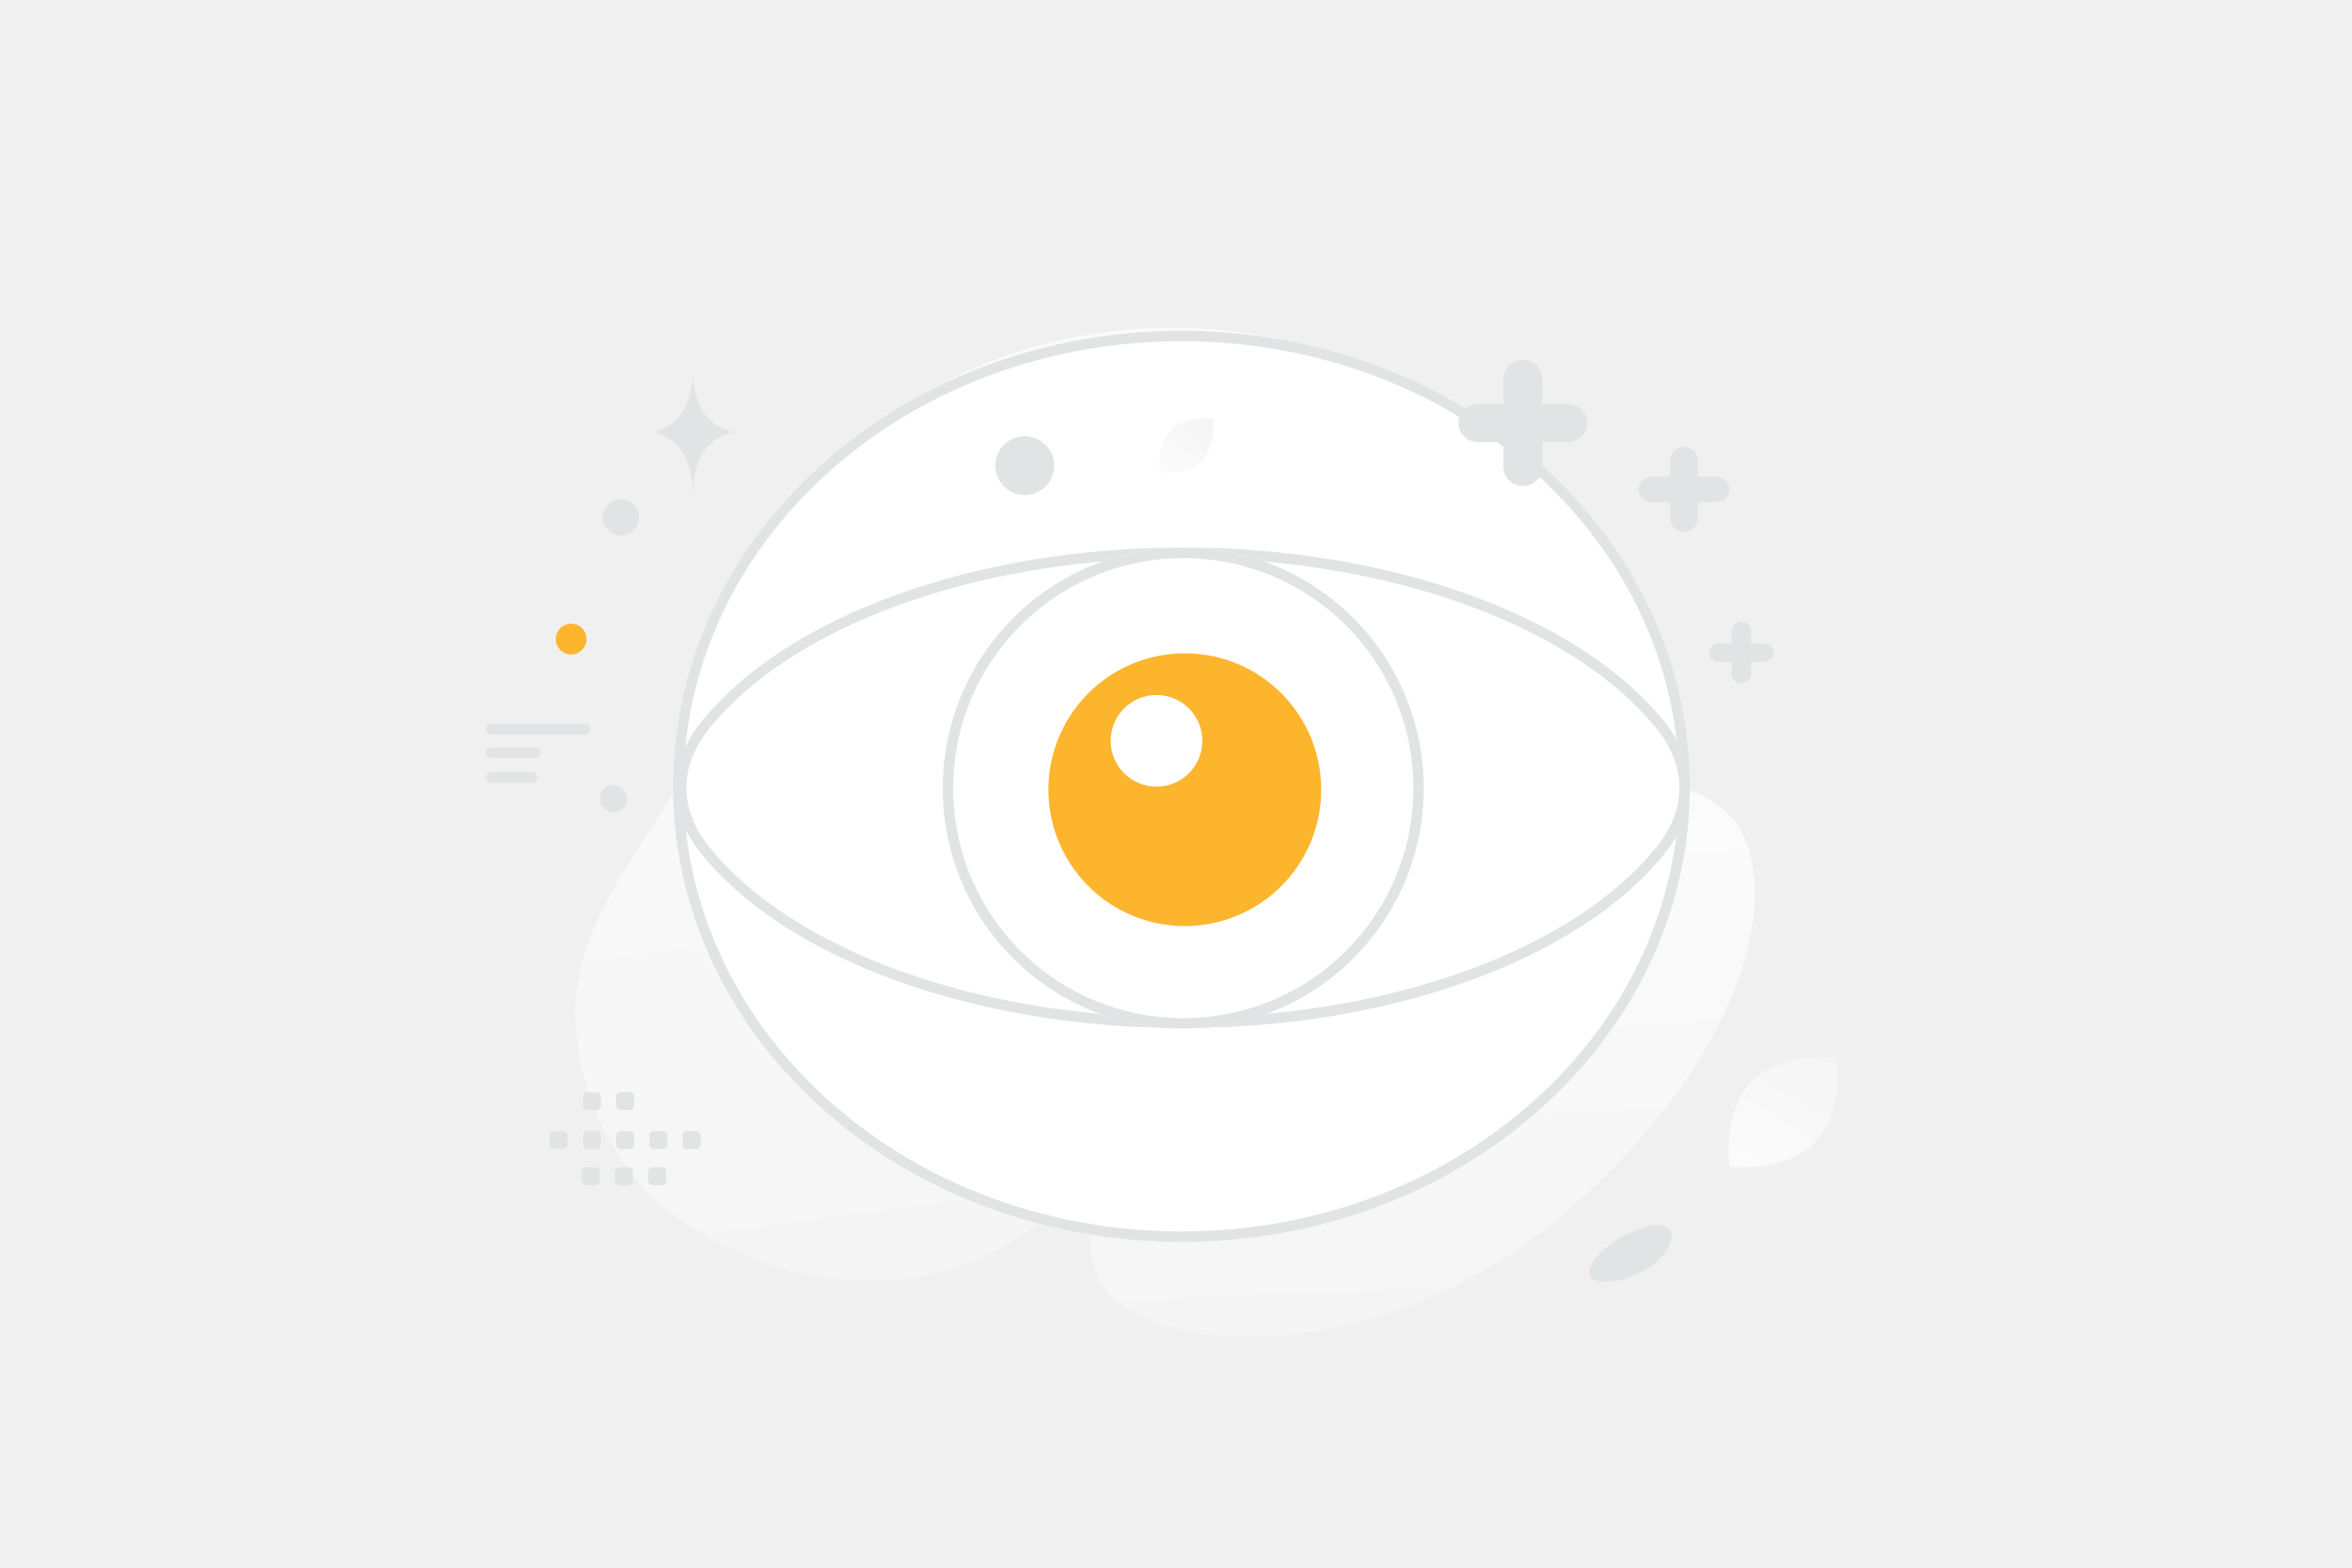
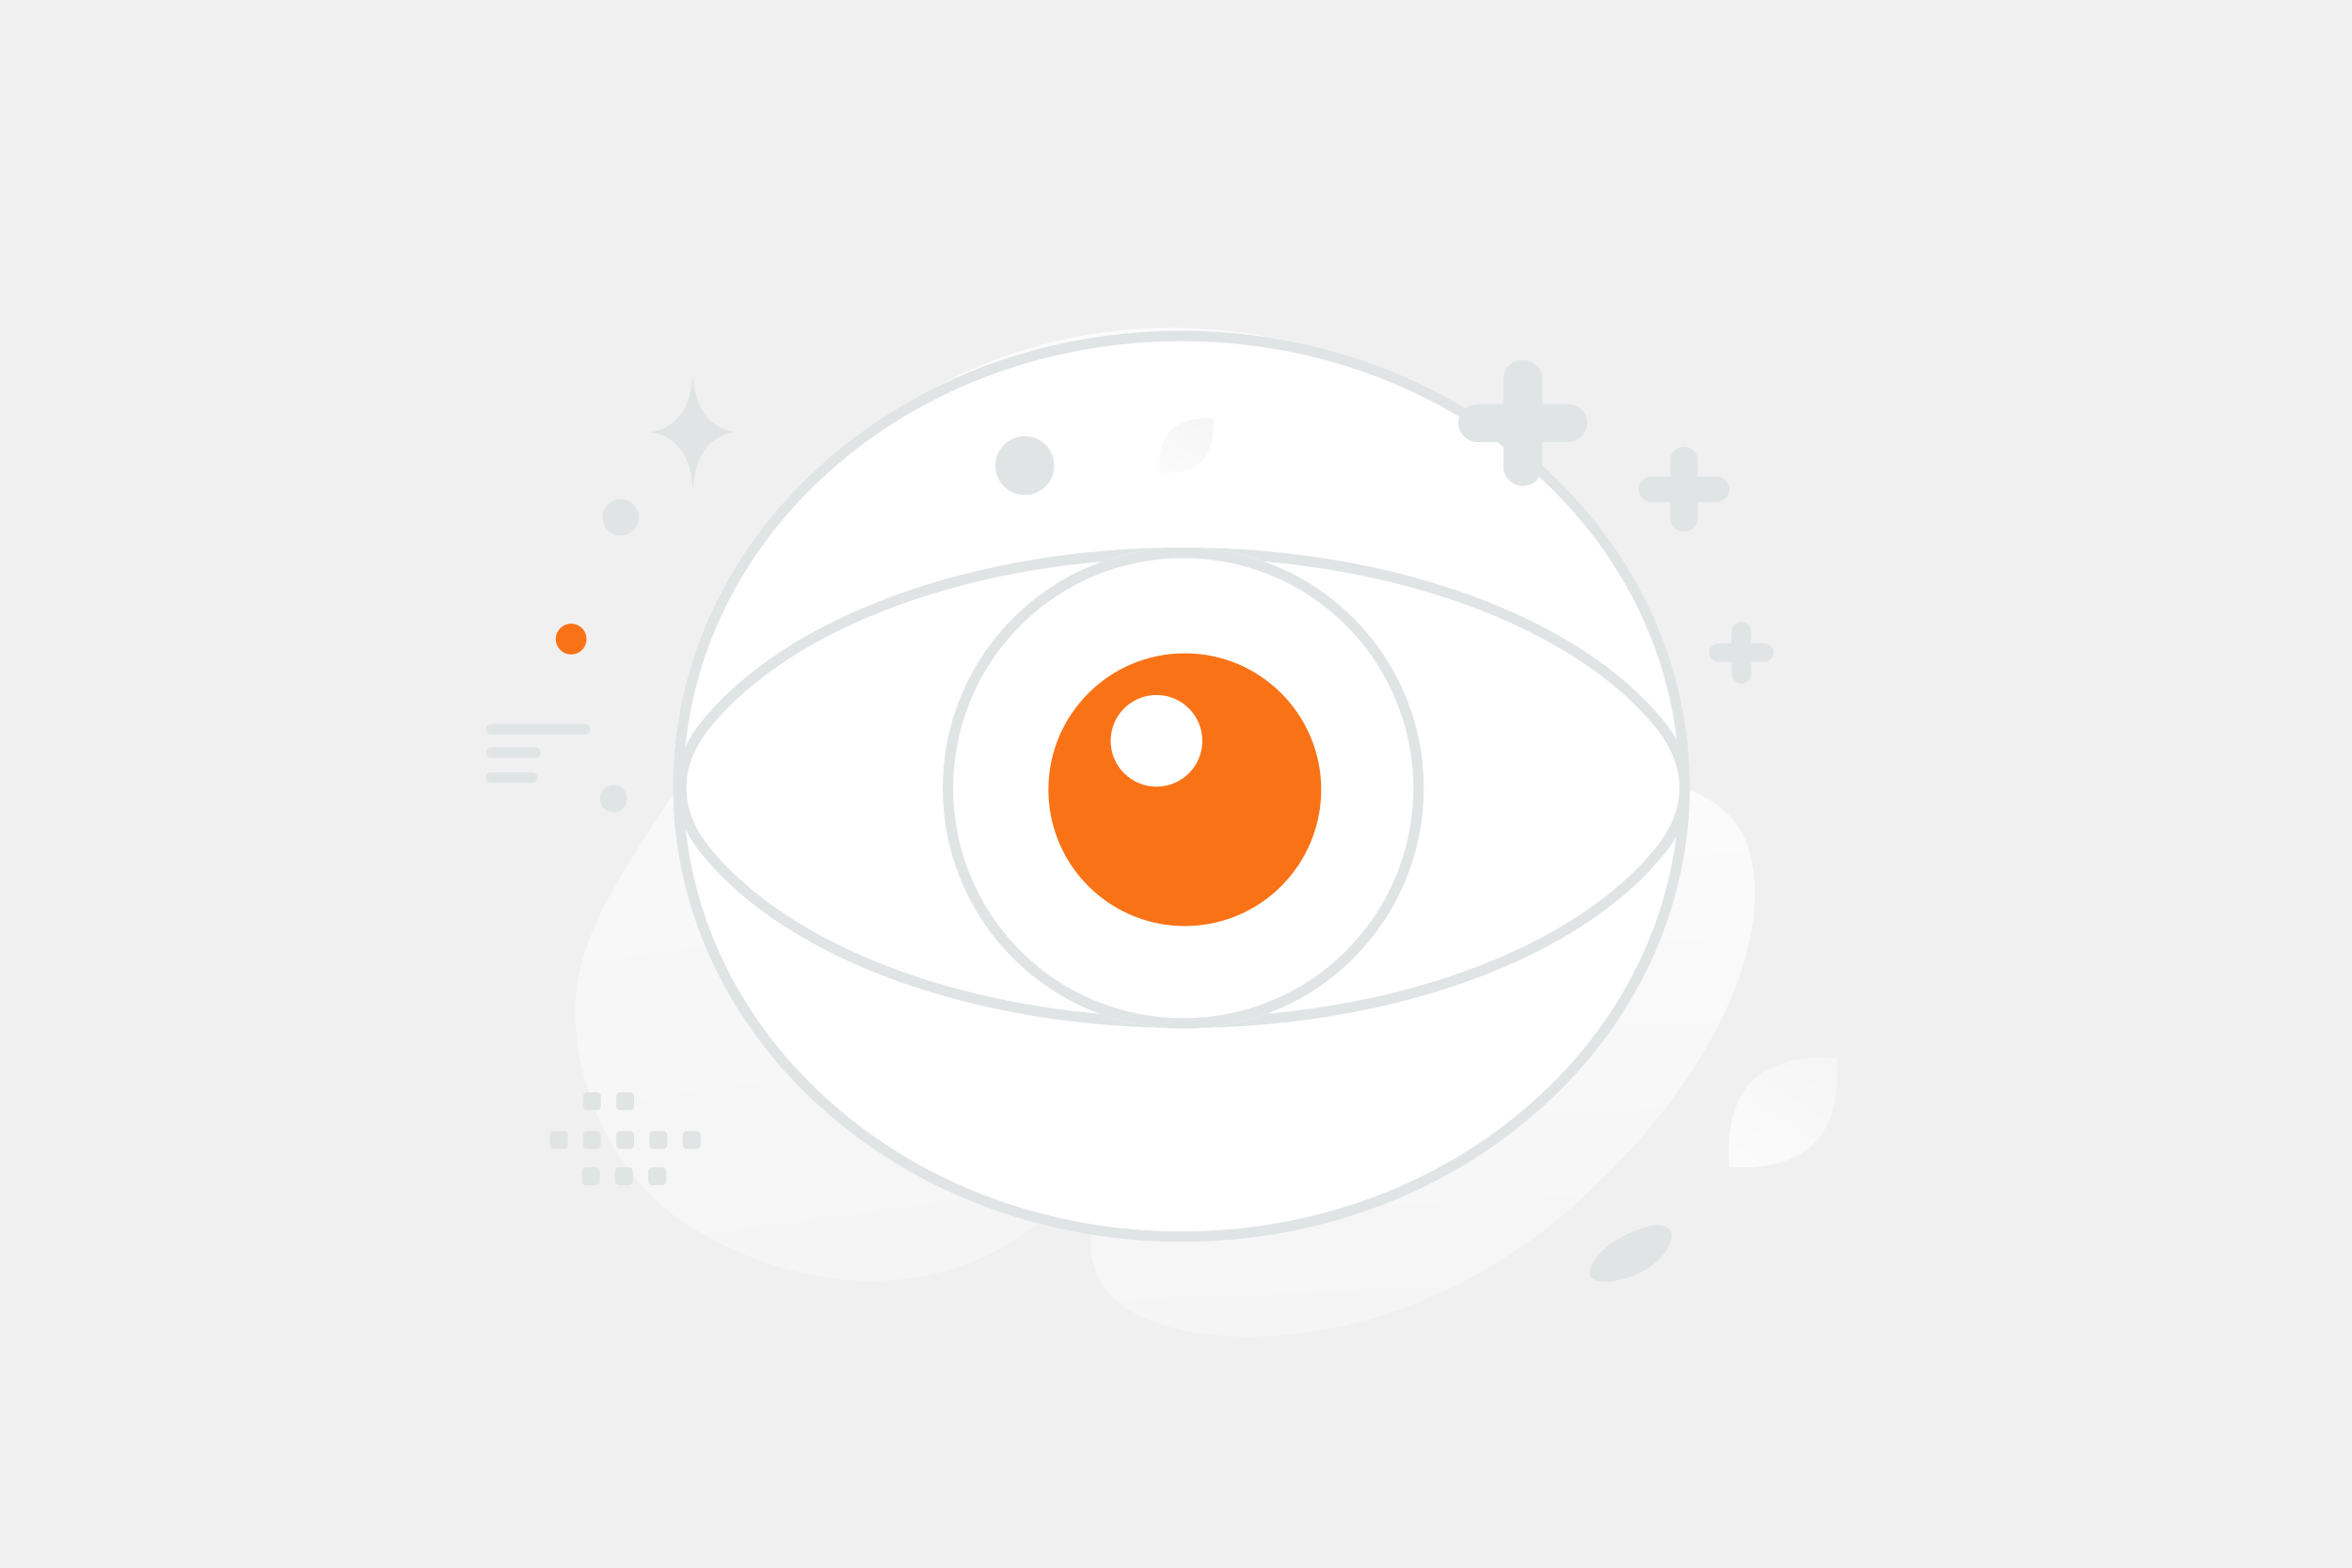
<svg xmlns="http://www.w3.org/2000/svg" width="900" height="600" viewBox="0 0 900 600" fill="none">
  <path fill="transparent" d="M0 0h900v600H0z" />
  <path d="M596.686 201.361c-16.103-52.558-155.282-120.393-265.239-36.065-51.139 39.221-35.266 67.369-64.71 122.937-17.551 33.119-48.64 64.698-46.563 102.722 1.786 32.822 18.96 62.507 42.193 77.391 52.25 33.474 135.034 39.156 178.313-59.649 43.278-98.806 197.521-71.78 156.006-207.336z" fill="url(#a)" />
  <path d="M662.122 312.523c-19.073-19.57-48.178-15.162-92.276 1.344-33.162 12.419-63.526 23.29-92.601 50.977-20.353 19.37-34.511 41.992-43.708 62.744-9.967 22.482-25.14 49.157-9.316 67.379 21.744 25.03 109.376 27.537 177.536-33.225 74.87-66.759 79.017-130.096 60.365-149.219z" fill="url(#b)" />
  <mask id="c" fill="#fff">
    <path fill-rule="evenodd" clip-rule="evenodd" d="M589.651 177.646c75.979 68.096 75.979 178.501 0 246.597-75.979 68.097-199.164 68.097-275.143 0-75.979-68.096-75.979-178.501 0-246.597 75.979-68.097 199.164-68.097 275.143 0z" />
  </mask>
  <path fill-rule="evenodd" clip-rule="evenodd" d="M589.651 177.646c75.979 68.096 75.979 178.501 0 246.597-75.979 68.097-199.164 68.097-275.143 0-75.979-68.096-75.979-178.501 0-246.597 75.979-68.097 199.164-68.097 275.143 0z" fill="#fff" />
  <path d="M586.981 180.624c74.205 66.507 74.205 174.134 0 240.641l5.34 5.957c77.752-69.686 77.752-182.869 0-252.555l-5.34 5.957zm0 240.641c-74.459 66.734-195.344 66.734-269.803 0l-5.34 5.957c77.498 69.458 202.985 69.458 280.483 0l-5.34-5.957zm-269.803 0c-74.205-66.507-74.205-174.134 0-240.641l-5.34-5.957c-77.752 69.686-77.752 182.869 0 252.555l5.34-5.957zm0-240.641c74.459-66.734 195.344-66.734 269.803 0l5.34-5.957c-77.498-69.458-202.985-69.458-280.483 0l5.34 5.957z" fill="#E1E4E5" mask="url(#c)" />
  <path d="M260.645 301.505c0-8.127 3.071-16.262 9.173-23.864 32.112-40.003 103.545-66.087 182.822-66.087s150.71 26.084 182.821 66.087c6.103 7.602 9.174 15.737 9.174 23.864s-3.071 16.262-9.174 23.864c-32.111 40.004-103.544 66.087-182.821 66.087s-150.71-26.083-182.822-66.087c-6.102-7.602-9.173-15.737-9.173-23.864z" fill="#fff" stroke="#E1E4E5" stroke-width="4" />
  <mask id="d" fill="#fff">
    <path fill-rule="evenodd" clip-rule="evenodd" d="M517.884 236.573c35.921 35.912 35.921 94.21 0 130.183-35.92 35.911-94.233 35.911-130.215 0-35.92-35.912-35.92-94.21 0-130.183 35.982-35.972 94.264-35.972 130.215 0z" />
  </mask>
  <path fill-rule="evenodd" clip-rule="evenodd" d="M517.884 236.573c35.921 35.912 35.921 94.21 0 130.183-35.92 35.911-94.233 35.911-130.215 0-35.92-35.912-35.92-94.21 0-130.183 35.982-35.972 94.264-35.972 130.215 0z" fill="#fff" />
  <path d="m517.884 366.756 2.828 2.829.003-.003-2.831-2.826zm-130.215 0-2.828 2.829.003.002 2.825-2.831zm0-130.183-2.828-2.828-.002.002 2.83 2.826zm127.387 2.829c34.357 34.348 34.36 90.115-.002 124.527l5.661 5.653c37.478-37.533 37.482-98.363-.003-135.837l-5.656 5.657zm0 124.525c-34.357 34.348-90.14 34.352-124.561-.002l-5.651 5.662c37.541 37.468 98.385 37.472 135.868-.002l-5.656-5.658zm-124.559 0c-34.356-34.348-34.36-90.115.003-124.527l-5.661-5.653c-37.479 37.533-37.482 98.363.002 135.838l5.656-5.658zm0-124.525c34.421-34.412 90.17-34.41 124.558-.001l5.659-5.655c-37.514-37.537-98.33-37.535-135.873-.001l5.656 5.657z" fill="#E1E4E5" mask="url(#d)" />
-   <path fill-rule="evenodd" clip-rule="evenodd" d="M505.565 302.235a52.197 52.197 0 0 1-15.287 36.909 52.198 52.198 0 0 1-89.104-36.909 52.195 52.195 0 1 1 104.391 0z" fill="#fdb52d" />
+   <path fill-rule="evenodd" clip-rule="evenodd" d="M505.565 302.235a52.197 52.197 0 0 1-15.287 36.909 52.198 52.198 0 0 1-89.104-36.909 52.195 52.195 0 1 1 104.391 0z" fill="#f97316" />
  <circle cx="442.539" cy="283.539" r="17.539" fill="#fff" />
  <path fill-rule="evenodd" clip-rule="evenodd" d="M266.483 432.885h-3.665a1.6 1.6 0 0 0-1.599 1.6v3.665c0 .886.721 1.6 1.599 1.6h3.665c.879 0 1.6-.721 1.6-1.6v-3.665a1.596 1.596 0 0 0-1.6-1.6zm-12.708 0h-3.665c-.878 0-1.599.721-1.599 1.6v3.665c0 .886.721 1.6 1.599 1.6h3.665c.879 0 1.6-.721 1.6-1.6v-3.665c0-.879-.721-1.6-1.6-1.6zm-12.713 0h-3.665c-.879 0-1.6.721-1.6 1.6v3.665c0 .886.721 1.6 1.6 1.6h3.665c.878 0 1.599-.721 1.599-1.6v-3.665a1.596 1.596 0 0 0-1.599-1.6zm-12.708 0h-3.665c-.879 0-1.6.721-1.6 1.6v3.665c0 .886.721 1.6 1.6 1.6h3.665c.886 0 1.607-.721 1.607-1.6v-3.665a1.617 1.617 0 0 0-1.607-1.6zm-12.707 0h-3.665c-.887 0-1.607.721-1.607 1.6v3.665c0 .886.721 1.6 1.607 1.6h3.665c.878 0 1.599-.721 1.599-1.6v-3.665c0-.879-.721-1.6-1.599-1.6zm37.665 13.857h-3.665c-.879 0-1.6.721-1.6 1.6v3.672c0 .879.721 1.6 1.6 1.6h3.665c.886 0 1.6-.721 1.6-1.6v-3.665a1.599 1.599 0 0 0-1.6-1.607zm-12.709 0h-3.665c-.879 0-1.6.721-1.6 1.6v3.672c0 .879.721 1.6 1.6 1.6h3.665c.879 0 1.6-.721 1.6-1.6v-3.665a1.599 1.599 0 0 0-1.6-1.607zm-12.708 0h-3.665c-.886 0-1.607.721-1.607 1.6v3.672c0 .879.721 1.6 1.607 1.6h3.665c.879 0 1.6-.721 1.6-1.6v-3.665c0-.886-.721-1.607-1.6-1.607zM241.062 418h-3.665c-.879 0-1.6.721-1.6 1.6v3.665c0 .886.721 1.6 1.6 1.6h3.665c.878 0 1.599-.721 1.599-1.6V419.6a1.596 1.596 0 0 0-1.599-1.6zm-12.708 0h-3.665c-.879 0-1.6.721-1.6 1.6v3.665c0 .886.721 1.6 1.6 1.6h3.665c.886 0 1.607-.721 1.607-1.6V419.6a1.617 1.617 0 0 0-1.607-1.6z" fill="#E1E4E5" />
  <path d="M630.395 469.424c-6.742 1.983-15.728 5.974-20.568 13.248-4.839 7.274 1.554 9.02 9.789 7.249s16.234-6.876 19.235-13.642c3.002-6.765-2.923-8.482-8.456-6.855z" fill="#E1E4E5" />
  <path fill-rule="evenodd" clip-rule="evenodd" d="M670.063 241.552v4.671h4.889c2.041 0 3.718 1.602 3.718 3.551 0 1.95-1.677 3.552-3.718 3.552h-4.889v4.671c0 1.95-1.677 3.552-3.718 3.552s-3.718-1.602-3.718-3.552v-4.652h-4.909c-2.041 0-3.718-1.602-3.718-3.551 0-1.95 1.677-3.552 3.718-3.552h4.889v-4.69c0-1.95 1.677-3.552 3.738-3.552 2.041 0 3.718 1.602 3.718 3.552zm-20.429-65.647v6.45h6.89c2.875 0 5.238 2.213 5.238 4.905s-2.363 4.904-5.238 4.904h-6.89v6.451c0 2.692-2.363 4.905-5.239 4.905-2.875 0-5.238-2.213-5.238-4.905v-6.424h-6.918c-2.876 0-5.239-2.212-5.239-4.904 0-2.693 2.363-4.905 5.239-4.905h6.889v-6.477c0-2.692 2.363-4.905 5.267-4.905 2.876 0 5.239 2.213 5.239 4.905zm-59.462-30.846v9.565h9.779c4.082 0 7.436 3.28 7.436 7.272 0 3.992-3.354 7.272-7.436 7.272h-9.779v9.565c0 3.992-3.354 7.272-7.435 7.272-4.081 0-7.435-3.28-7.435-7.272v-9.525h-9.82c-4.081 0-7.435-3.281-7.435-7.272 0-3.992 3.354-7.273 7.435-7.273h9.779v-9.604c0-3.992 3.354-7.272 7.476-7.272 4.081 0 7.435 3.28 7.435 7.272z" fill="#E1E4E5" />
-   <circle r="5.878" transform="matrix(-1 0 0 1 218.548 244.587)" fill="#fdb52d" />
+   <circle r="5.878" transform="matrix(-1 0 0 1 218.548 244.587)" fill="#f97316" />
  <circle r="5.222" transform="scale(1 -1) rotate(-75 -81.789 -305.804)" fill="#E1E4E5" />
  <circle r="6.947" transform="matrix(-1 0 0 1 237.522 198.012)" fill="#E1E4E5" />
  <path d="M264.995 144.515h.241c1.425 20.525 16.448 20.841 16.448 20.841s-16.566.329-16.566 24.045c0-23.716-16.565-24.045-16.565-24.045s15.016-.316 16.442-20.841z" fill="#E1E4E5" />
  <path d="M459.907 176.434c-5.636 5.736-16.175 4.527-16.175 4.527s-1.395-10.51 4.246-16.243c5.636-5.736 16.17-4.53 16.17-4.53s1.395 10.51-4.241 16.246z" fill="url(#e)" />
  <path d="M694.311 437.477c-11.341 11.542-32.548 9.108-32.548 9.108s-2.806-21.147 8.545-32.683c11.341-11.542 32.537-9.116 32.537-9.116s2.806 21.148-8.534 32.691z" fill="url(#f)" />
  <circle cx="392.132" cy="178.209" r="11.259" fill="#E1E4E5" />
  <path d="M204.82 288.049H188m35.883-8.971H188m15.699 18.502H188" stroke="#E1E4E5" stroke-width="4.046" stroke-linecap="round" stroke-linejoin="round" />
  <defs>
    <linearGradient id="a" x1="362.982" y1="-63.369" x2="486.356" y2="856.003" gradientUnits="userSpaceOnUse">
      <stop stop-color="#fff" />
      <stop offset="1" stop-color="#EEE" />
    </linearGradient>
    <linearGradient id="b" x1="535.216" y1="186.578" x2="558.682" y2="734.158" gradientUnits="userSpaceOnUse">
      <stop stop-color="#fff" />
      <stop offset="1" stop-color="#EEE" />
    </linearGradient>
    <linearGradient id="e" x1="437.421" y1="196.027" x2="478.165" y2="132.157" gradientUnits="userSpaceOnUse">
      <stop stop-color="#fff" />
      <stop offset="1" stop-color="#EEE" />
    </linearGradient>
    <linearGradient id="f" x1="649.063" y1="476.903" x2="731.05" y2="348.382" gradientUnits="userSpaceOnUse">
      <stop stop-color="#fff" />
      <stop offset="1" stop-color="#EEE" />
    </linearGradient>
  </defs>
</svg>
